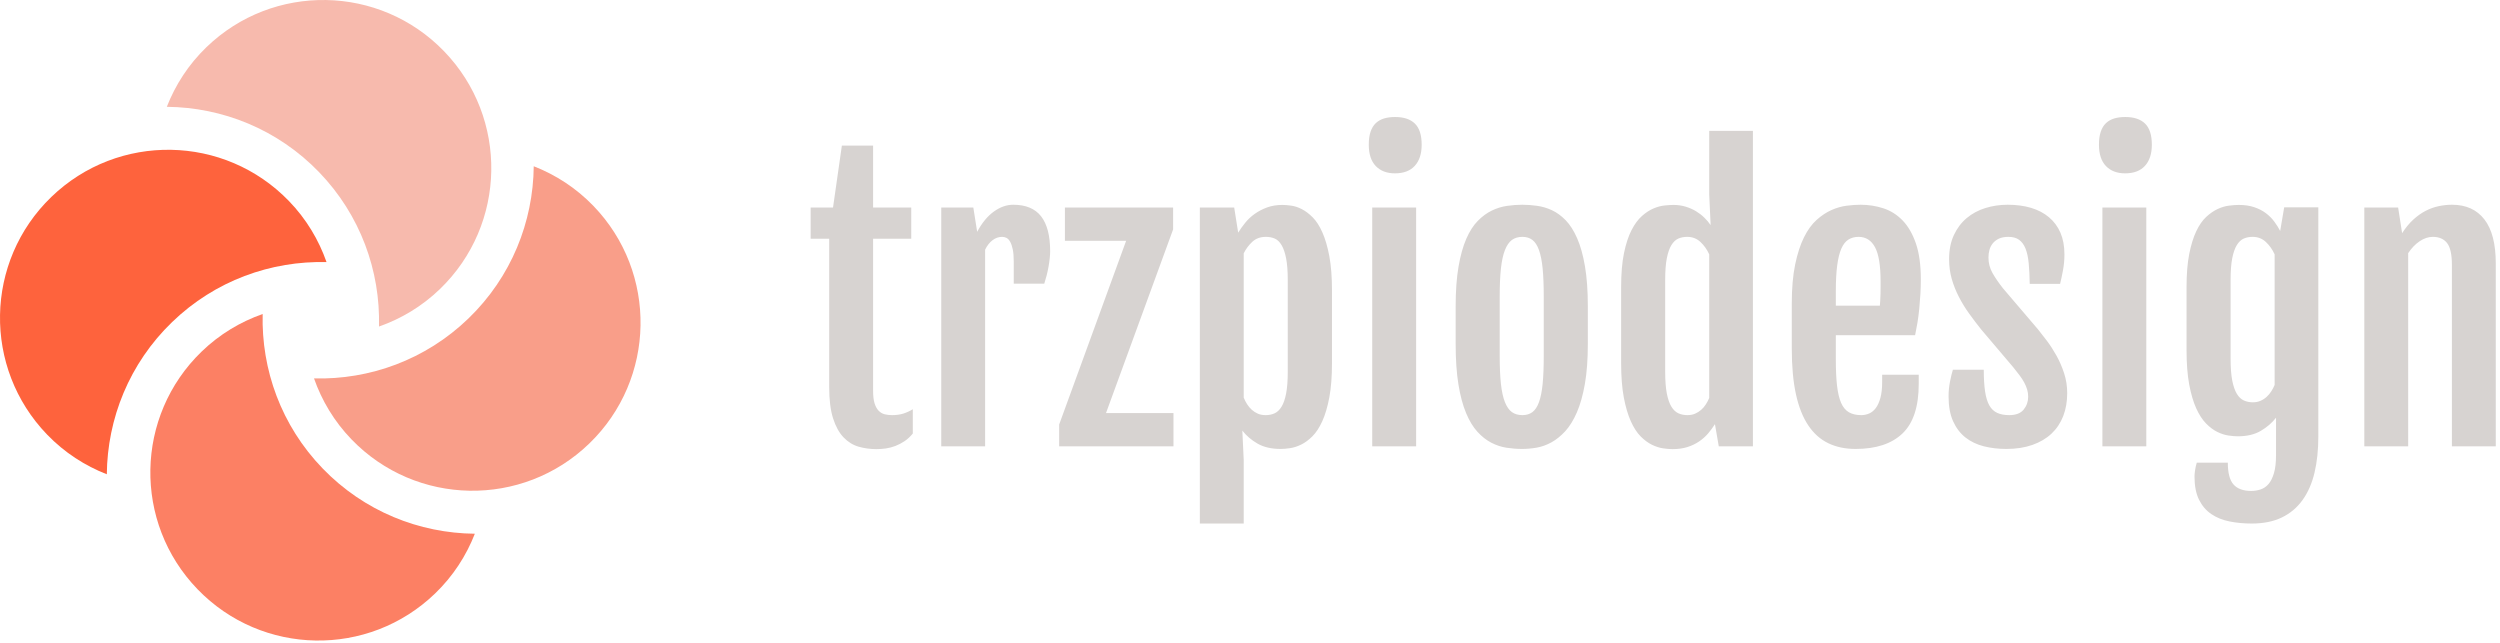
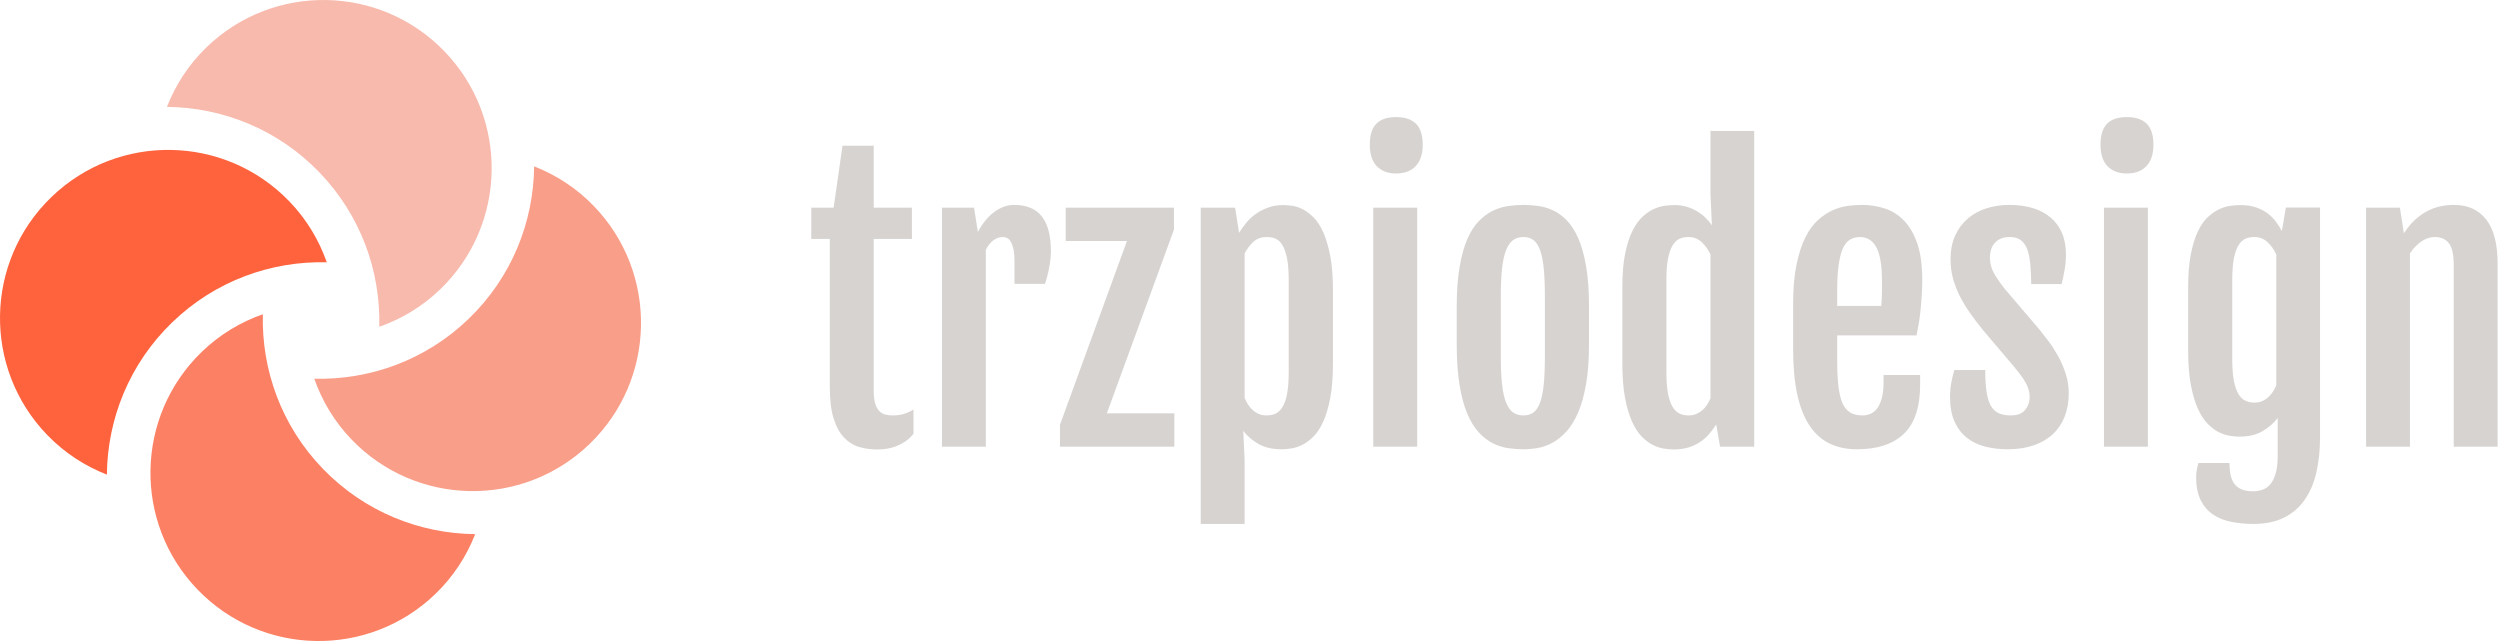
- <svg xmlns="http://www.w3.org/2000/svg" width="498" height="128" viewBox="0 0 498 128" fill="none">
-   <path d="M34.288 64.153C42.846 55.888 53.996 51.93 65.045 52.209C63.498 47.803 61.032 43.645 57.573 40.063C44.726 26.759 23.527 26.389 10.225 39.234C-3.078 52.081 -3.449 73.28 9.398 86.583C12.857 90.165 16.925 92.775 21.276 94.475C21.382 83.424 25.727 72.419 34.288 64.153Z" fill="#FE633D" />
-   <path d="M64.264 93.31C55.999 84.751 52.041 73.602 52.323 62.55C47.914 64.1 43.756 66.566 40.174 70.025C26.871 82.872 26.5 104.071 39.346 117.373C52.192 130.676 73.391 131.047 86.694 118.2C90.277 114.741 92.886 110.673 94.59 106.319C83.535 106.216 72.53 101.87 64.264 93.31Z" fill="#FC8064" />
-   <path d="M118.201 41.011C114.742 37.429 110.674 34.82 106.321 33.116C106.217 44.17 101.871 55.175 93.311 63.441C84.752 71.706 73.603 75.664 62.551 75.382C64.101 79.791 66.567 83.949 70.026 87.531C82.873 100.835 104.072 101.205 117.374 88.36C130.677 75.513 131.048 54.314 118.201 41.011Z" fill="#F99E89" />
-   <path d="M63.553 34.288C71.817 42.846 75.776 53.996 75.496 65.045C79.903 63.498 84.06 61.032 87.643 57.573C100.946 44.726 101.316 23.527 88.471 10.225C75.624 -3.078 54.425 -3.449 41.122 9.398C37.54 12.857 34.931 16.925 33.23 21.276C44.282 21.382 55.287 25.727 63.553 34.288Z" fill="#F7BAAD" />
-   <path d="M165.174 77.062V47.557H161.481V41.337H165.938L167.7 29.005H173.92V41.337H181.519V47.557H173.92V77.826C173.92 78.859 174.016 79.694 174.21 80.331C174.408 80.963 174.679 81.459 175.023 81.817C175.368 82.171 175.771 82.407 176.233 82.525C176.696 82.638 177.179 82.694 177.684 82.694C178.538 82.694 179.292 82.591 179.948 82.383C180.604 82.175 181.231 81.888 181.83 81.52V86.359C181.321 86.982 180.774 87.489 180.189 87.881C179.599 88.272 178.995 88.588 178.377 88.829C177.755 89.07 177.12 89.237 176.474 89.331C175.828 89.421 175.193 89.466 174.571 89.466C173.354 89.466 172.179 89.305 171.047 88.985C169.92 88.659 168.92 88.043 168.047 87.138C167.17 86.228 166.471 84.966 165.953 83.352C165.434 81.739 165.174 79.642 165.174 77.062ZM187.497 88.914V41.337H193.886L194.65 46.177C195.617 44.38 196.728 43.033 197.983 42.137C199.238 41.236 200.521 40.785 201.832 40.785C204.342 40.785 206.196 41.557 207.394 43.099C208.592 44.647 209.191 46.962 209.191 50.047C209.191 50.439 209.163 50.906 209.106 51.449C209.049 51.986 208.969 52.55 208.865 53.139C208.762 53.724 208.634 54.312 208.483 54.901C208.332 55.486 208.177 56.022 208.016 56.508H201.938V52.085C201.938 51.118 201.875 50.324 201.747 49.701C201.62 49.078 201.453 48.578 201.245 48.201C201.037 47.819 200.797 47.552 200.523 47.401C200.245 47.255 199.945 47.182 199.625 47.182C198.931 47.182 198.292 47.406 197.707 47.854C197.118 48.302 196.627 48.93 196.235 49.736V88.914H187.497ZM210.986 88.914V84.562L224.323 47.974H212.132V41.337H233.684V45.696L220.318 82.277H233.755V88.914H210.986ZM247.472 85.772L247.748 91.61V104.289H239.009V41.337H245.852L246.644 46.347C247.036 45.705 247.503 45.05 248.045 44.38C248.583 43.71 249.215 43.118 249.941 42.604C250.668 42.085 251.486 41.658 252.396 41.323C253.307 40.988 254.326 40.821 255.453 40.821C255.939 40.821 256.522 40.868 257.201 40.962C257.88 41.052 258.581 41.281 259.302 41.649C260.029 42.017 260.755 42.564 261.482 43.29C262.208 44.017 262.852 45.014 263.413 46.283C263.979 47.547 264.442 49.125 264.8 51.017C265.154 52.904 265.331 55.194 265.331 57.887V72.293C265.331 74.991 265.154 77.284 264.8 79.171C264.442 81.058 263.975 82.635 263.399 83.904C262.824 85.173 262.168 86.176 261.432 86.911C260.691 87.647 259.941 88.199 259.182 88.567C258.423 88.935 257.687 89.171 256.974 89.275C256.257 89.379 255.635 89.43 255.106 89.43C253.267 89.43 251.729 89.074 250.493 88.362C249.262 87.65 248.255 86.786 247.472 85.772ZM247.748 50.458V79.206C247.932 79.668 248.156 80.105 248.42 80.515C248.684 80.93 248.995 81.3 249.354 81.626C249.712 81.947 250.116 82.206 250.564 82.404C251.012 82.598 251.536 82.694 252.135 82.694C252.781 82.694 253.368 82.574 253.896 82.334C254.43 82.093 254.892 81.654 255.283 81.017C255.675 80.385 255.979 79.506 256.196 78.378C256.413 77.246 256.522 75.796 256.522 74.027V55.814C256.522 54.041 256.413 52.595 256.196 51.477C255.979 50.364 255.68 49.484 255.297 48.838C254.915 48.191 254.46 47.753 253.932 47.522C253.404 47.295 252.816 47.182 252.17 47.182C251.066 47.182 250.163 47.51 249.46 48.165C248.757 48.821 248.186 49.585 247.748 50.458ZM277.876 34.531C276.262 34.531 274.989 34.047 274.055 33.08C273.126 32.113 272.661 30.698 272.661 28.835C272.661 27.797 272.781 26.927 273.022 26.224C273.262 25.521 273.607 24.957 274.055 24.533C274.508 24.108 275.055 23.797 275.696 23.599C276.343 23.405 277.081 23.309 277.911 23.309C279.637 23.309 280.949 23.745 281.845 24.618C282.746 25.495 283.197 26.901 283.197 28.835C283.197 30.632 282.741 32.031 281.831 33.031C280.921 34.031 279.602 34.531 277.876 34.531ZM273.347 88.914V41.337H282.093V88.914H273.347ZM303.199 89.43C302.185 89.43 301.154 89.35 300.107 89.19C299.06 89.029 298.045 88.695 297.064 88.185C296.088 87.68 295.168 86.956 294.305 86.013C293.442 85.069 292.687 83.824 292.041 82.277C291.394 80.734 290.887 78.836 290.519 76.581C290.151 74.322 289.967 71.626 289.967 68.494V61.036C289.967 57.946 290.159 55.302 290.541 53.104C290.918 50.906 291.434 49.057 292.09 47.557C292.746 46.062 293.512 44.87 294.39 43.984C295.267 43.097 296.194 42.418 297.17 41.946C298.152 41.474 299.159 41.163 300.192 41.012C301.229 40.861 302.244 40.785 303.234 40.785C304.178 40.785 305.156 40.856 306.171 40.998C307.185 41.135 308.175 41.427 309.142 41.875C310.109 42.323 311.025 42.991 311.888 43.878C312.751 44.764 313.51 45.958 314.166 47.458C314.826 48.953 315.345 50.812 315.723 53.033C316.105 55.255 316.296 57.923 316.296 61.036V68.494C316.296 71.583 316.1 74.244 315.709 76.475C315.317 78.711 314.786 80.6 314.117 82.142C313.447 83.685 312.675 84.935 311.803 85.893C310.925 86.845 310.003 87.588 309.036 88.121C308.069 88.65 307.086 89.001 306.086 89.176C305.081 89.346 304.119 89.43 303.199 89.43ZM303.27 82.694C304.053 82.694 304.715 82.494 305.258 82.093C305.796 81.687 306.232 81.025 306.567 80.105C306.902 79.185 307.145 77.97 307.296 76.461C307.442 74.951 307.515 73.079 307.515 70.843V59.133C307.515 56.897 307.442 55.019 307.296 53.5C307.145 51.981 306.902 50.755 306.567 49.821C306.232 48.887 305.796 48.213 305.258 47.797C304.715 47.387 304.053 47.182 303.27 47.182C302.439 47.182 301.741 47.387 301.175 47.797C300.614 48.213 300.149 48.887 299.781 49.821C299.413 50.755 299.147 51.981 298.982 53.5C298.821 55.019 298.741 56.897 298.741 59.133V70.843C298.741 73.079 298.821 74.951 298.982 76.461C299.147 77.97 299.413 79.185 299.781 80.105C300.149 81.025 300.614 81.687 301.175 82.093C301.741 82.494 302.439 82.694 303.27 82.694ZM333.155 89.466C332.626 89.466 332.004 89.414 331.287 89.31C330.574 89.206 329.839 88.97 329.079 88.603C328.32 88.235 327.57 87.683 326.829 86.947C326.093 86.206 325.438 85.197 324.862 83.918C324.287 82.64 323.82 81.058 323.461 79.171C323.107 77.284 322.93 74.991 322.93 72.293V57.201C322.93 54.526 323.119 52.269 323.496 50.43C323.879 48.585 324.379 47.059 324.996 45.852C325.619 44.639 326.317 43.694 327.091 43.014C327.86 42.335 328.631 41.835 329.405 41.514C330.178 41.189 330.916 40.993 331.619 40.927C332.317 40.856 332.898 40.821 333.36 40.821C334.214 40.821 335.02 40.937 335.78 41.168C336.539 41.399 337.23 41.703 337.853 42.08C338.476 42.462 339.027 42.889 339.509 43.361C339.994 43.833 340.398 44.312 340.719 44.797L340.754 44.762L340.478 38.748V26.068H349.181V88.914H342.381L341.617 84.492C341.226 85.114 340.777 85.725 340.273 86.324C339.763 86.923 339.164 87.459 338.476 87.93C337.782 88.402 336.999 88.777 336.126 89.055C335.249 89.329 334.258 89.466 333.155 89.466ZM336.126 82.694C336.702 82.694 337.214 82.598 337.662 82.404C338.11 82.206 338.513 81.951 338.872 81.64C339.23 81.329 339.542 80.966 339.806 80.55C340.07 80.135 340.294 79.711 340.478 79.277V50.67C340.039 49.703 339.457 48.88 338.73 48.201C338.009 47.522 337.129 47.182 336.091 47.182C335.445 47.182 334.858 47.295 334.329 47.522C333.801 47.753 333.341 48.184 332.949 48.816C332.558 49.453 332.251 50.331 332.03 51.449C331.813 52.562 331.704 54.005 331.704 55.779V74.027C331.704 75.796 331.813 77.246 332.03 78.378C332.251 79.506 332.558 80.385 332.949 81.017C333.341 81.654 333.806 82.093 334.343 82.334C334.886 82.574 335.48 82.694 336.126 82.694ZM369.638 89.43C367.586 89.43 365.772 89.051 364.197 88.291C362.617 87.532 361.286 86.345 360.206 84.732C359.121 83.119 358.303 81.053 357.751 78.534C357.199 76.01 356.923 72.975 356.923 69.428V60.449C356.923 57.43 357.147 54.842 357.595 52.687C358.043 50.536 358.631 48.729 359.357 47.267C360.084 45.804 360.926 44.647 361.883 43.793C362.836 42.939 363.82 42.288 364.834 41.84C365.848 41.392 366.855 41.104 367.855 40.977C368.86 40.849 369.787 40.785 370.636 40.785C372.202 40.785 373.711 41.021 375.164 41.493C376.617 41.965 377.895 42.771 378.999 43.913C380.103 45.054 380.985 46.581 381.645 48.491C382.301 50.401 382.629 52.786 382.629 55.644C382.629 56.611 382.601 57.59 382.544 58.581C382.483 59.571 382.407 60.543 382.318 61.496C382.223 62.453 382.103 63.383 381.957 64.284C381.806 65.18 381.65 66.008 381.49 66.767H365.697V71.607C365.697 73.678 365.777 75.421 365.938 76.836C366.103 78.256 366.374 79.397 366.751 80.26C367.133 81.124 367.652 81.746 368.308 82.128C368.964 82.506 369.787 82.694 370.777 82.694C371.306 82.694 371.824 82.586 372.334 82.369C372.839 82.147 373.282 81.784 373.664 81.279C374.041 80.77 374.346 80.095 374.577 79.256C374.808 78.416 374.924 77.374 374.924 76.128V74.642H382.211V76.475C382.211 80.989 381.136 84.277 378.985 86.338C376.829 88.4 373.714 89.43 369.638 89.43ZM365.697 60.894H374.471C374.494 60.64 374.518 60.3 374.541 59.876C374.565 59.451 374.584 59.008 374.598 58.545C374.608 58.083 374.612 57.628 374.612 57.18C374.612 56.732 374.612 56.347 374.612 56.026C374.612 52.889 374.244 50.632 373.508 49.255C372.768 47.873 371.673 47.182 370.225 47.182C369.466 47.182 368.798 47.359 368.223 47.713C367.647 48.071 367.173 48.67 366.801 49.51C366.433 50.349 366.157 51.46 365.973 52.842C365.789 54.224 365.697 55.941 365.697 57.993V60.894ZM388.155 78.966C388.155 77.928 388.254 76.925 388.452 75.958C388.645 74.991 388.834 74.22 389.018 73.645H395.167C395.167 75.371 395.254 76.817 395.428 77.982C395.603 79.142 395.886 80.069 396.277 80.763C396.669 81.451 397.193 81.947 397.848 82.249C398.504 82.546 399.303 82.694 400.247 82.694C401.558 82.694 402.513 82.326 403.112 81.591C403.712 80.855 404.011 80.003 404.011 79.036C404.011 78.527 403.943 78.041 403.806 77.579C403.669 77.121 403.473 76.656 403.219 76.185C402.964 75.713 402.653 75.234 402.285 74.749C401.917 74.267 401.502 73.737 401.039 73.156L394.65 65.628C393.82 64.59 393.02 63.536 392.251 62.465C391.478 61.394 390.799 60.288 390.214 59.147C389.624 58.01 389.15 56.819 388.791 55.574C388.438 54.328 388.261 53.014 388.261 51.632C388.261 49.793 388.577 48.194 389.209 46.835C389.841 45.477 390.692 44.347 391.763 43.446C392.834 42.55 394.072 41.882 395.478 41.444C396.884 41.005 398.369 40.785 399.935 40.785C401.662 40.785 403.216 40.993 404.598 41.408C405.98 41.823 407.167 42.446 408.157 43.276C409.148 44.106 409.91 45.137 410.443 46.368C410.971 47.599 411.235 49.033 411.235 50.67C411.235 51.774 411.136 52.845 410.938 53.883C410.745 54.92 410.556 55.807 410.372 56.543H404.322C404.299 54.977 404.23 53.606 404.117 52.432C404.004 51.257 403.792 50.283 403.48 49.51C403.169 48.741 402.742 48.161 402.2 47.769C401.657 47.378 400.95 47.182 400.077 47.182C399.318 47.182 398.683 47.302 398.174 47.543C397.669 47.783 397.261 48.099 396.95 48.491C396.638 48.882 396.419 49.321 396.292 49.807C396.164 50.288 396.101 50.783 396.101 51.293C396.101 52.397 396.365 53.42 396.893 54.364C397.426 55.307 398.129 56.333 399.002 57.441L405.985 65.628C406.49 66.251 407.077 67.005 407.747 67.892C408.412 68.779 409.044 69.758 409.643 70.829C410.242 71.899 410.749 73.067 411.164 74.331C411.58 75.6 411.787 76.925 411.787 78.308C411.787 79.987 411.523 81.513 410.995 82.885C410.462 84.253 409.679 85.423 408.646 86.395C407.608 87.362 406.334 88.11 404.825 88.638C403.315 89.166 401.594 89.43 399.66 89.43C398.07 89.43 396.572 89.254 395.167 88.9C393.761 88.541 392.541 87.954 391.508 87.138C390.471 86.317 389.652 85.239 389.053 83.904C388.454 82.569 388.155 80.923 388.155 78.966ZM423.326 34.531C421.713 34.531 420.44 34.047 419.506 33.08C418.576 32.113 418.112 30.698 418.112 28.835C418.112 27.797 418.232 26.927 418.473 26.224C418.713 25.521 419.057 24.957 419.506 24.533C419.958 24.108 420.506 23.797 421.147 23.599C421.793 23.405 422.532 23.309 423.362 23.309C425.088 23.309 426.4 23.745 427.296 24.618C428.197 25.495 428.647 26.901 428.647 28.835C428.647 30.632 428.192 32.031 427.282 33.031C426.371 34.031 425.053 34.531 423.326 34.531ZM418.798 88.914V41.337H427.543V88.914H418.798ZM437.598 92.162H443.782C443.782 94.213 444.161 95.664 444.921 96.513C445.68 97.367 446.855 97.794 448.444 97.794C449.091 97.794 449.711 97.695 450.305 97.497C450.904 97.303 451.43 96.947 451.883 96.428C452.331 95.909 452.692 95.19 452.966 94.27C453.244 93.35 453.383 92.164 453.383 90.711V83.211C452.6 84.225 451.593 85.095 450.362 85.822C449.131 86.548 447.605 86.911 445.784 86.911C445.256 86.911 444.633 86.86 443.916 86.756C443.204 86.652 442.468 86.416 441.708 86.048C440.949 85.68 440.199 85.121 439.458 84.371C438.723 83.621 438.067 82.614 437.491 81.35C436.916 80.081 436.449 78.496 436.09 76.595C435.737 74.694 435.56 72.397 435.56 69.704V57.201C435.56 54.621 435.737 52.425 436.09 50.614C436.449 48.807 436.916 47.293 437.491 46.071C438.067 44.854 438.73 43.899 439.48 43.205C440.225 42.517 440.984 41.993 441.758 41.635C442.532 41.276 443.286 41.052 444.022 40.962C444.758 40.868 445.414 40.821 445.989 40.821C447.14 40.821 448.159 40.972 449.046 41.274C449.933 41.571 450.704 41.967 451.36 42.462C452.02 42.958 452.579 43.517 453.036 44.139C453.499 44.762 453.89 45.385 454.211 46.007L455.011 41.302H461.81V86.982C461.81 89.629 461.558 92.018 461.053 94.15C460.548 96.277 459.754 98.096 458.669 99.605C457.588 101.115 456.213 102.273 454.544 103.079C452.874 103.886 450.874 104.289 448.544 104.289C446.977 104.289 445.503 104.15 444.121 103.872C442.739 103.598 441.532 103.11 440.499 102.407C439.461 101.704 438.642 100.747 438.043 99.534C437.444 98.327 437.145 96.791 437.145 94.928C437.145 94.603 437.18 94.199 437.251 93.718C437.317 93.232 437.432 92.713 437.598 92.162ZM448.756 80.14C449.331 80.14 449.843 80.041 450.291 79.843C450.739 79.65 451.143 79.39 451.501 79.065C451.86 78.744 452.171 78.376 452.435 77.961C452.699 77.546 452.923 77.119 453.107 76.68V50.67C452.669 49.703 452.086 48.88 451.36 48.201C450.638 47.522 449.758 47.182 448.72 47.182C448.074 47.182 447.487 47.295 446.959 47.522C446.43 47.753 445.97 48.184 445.579 48.816C445.187 49.453 444.881 50.331 444.659 51.449C444.442 52.562 444.334 54.005 444.334 55.779V71.43C444.334 73.204 444.442 74.656 444.659 75.789C444.881 76.916 445.187 77.803 445.579 78.449C445.97 79.091 446.435 79.532 446.973 79.772C447.515 80.017 448.11 80.14 448.756 80.14ZM470.971 88.914V41.337H477.707L478.499 46.418V46.453C479.192 45.373 479.935 44.47 480.728 43.743C481.525 43.017 482.348 42.434 483.197 41.995C484.051 41.557 484.921 41.245 485.808 41.062C486.695 40.877 487.575 40.785 488.447 40.785C491.235 40.785 493.384 41.76 494.893 43.708C496.403 45.651 497.157 48.571 497.157 52.467V88.914H488.419V52.779C488.419 50.68 488.096 49.222 487.45 48.406C486.803 47.59 485.858 47.182 484.612 47.182C483.74 47.182 482.872 47.47 482.009 48.045C481.145 48.621 480.379 49.415 479.709 50.43V88.914H470.971Z" fill="#D7D3D1" />
+ <svg xmlns="http://www.w3.org/2000/svg" width="156" height="40" viewBox="0 0 156 40" fill="none">
+   <path d="M10.749 20.111C13.432 17.52 16.927 16.279 20.391 16.367C19.906 14.985 19.133 13.682 18.048 12.559C14.021 8.389 7.375 8.273 3.205 12.299C-0.965 16.327 -1.081 22.972 2.946 27.142C4.03 28.265 5.306 29.083 6.67 29.616C6.703 26.152 8.065 22.702 10.749 20.111Z" fill="#FE633D" />
+   <path d="M20.146 29.251C17.555 26.568 16.314 23.073 16.402 19.608C15.02 20.094 13.717 20.867 12.594 21.952C8.424 25.979 8.307 32.624 12.334 36.795C16.361 40.965 23.007 41.081 27.177 37.054C28.3 35.97 29.118 34.694 29.652 33.33C26.187 33.297 22.737 31.935 20.146 29.251Z" fill="#FC8064" />
+   <path d="M37.054 12.856C35.97 11.733 34.695 10.915 33.33 10.381C33.297 13.847 31.935 17.297 29.252 19.888C26.569 22.479 23.073 23.72 19.609 23.631C20.095 25.013 20.868 26.317 21.952 27.44C25.979 31.61 32.625 31.726 36.795 27.699C40.965 23.672 41.081 17.027 37.054 12.856Z" fill="#F99E89" />
+   <path d="M19.923 10.749C22.514 13.432 23.755 16.927 23.667 20.391C25.048 19.906 26.352 19.133 27.475 18.048C31.645 14.021 31.761 7.375 27.734 3.205C23.707 -0.965 17.062 -1.081 12.891 2.946C11.768 4.03 10.95 5.306 10.417 6.67C13.882 6.703 17.331 8.065 19.923 10.749Z" fill="#F7BAAD" />
+   <path d="M51.78 24.158V19.533V14.908H50.622V12.959H52.019L52.572 9.093H54.521V12.959H56.903V14.908H54.521V24.397C54.521 24.721 54.551 24.983 54.612 25.183C54.674 25.381 54.759 25.536 54.867 25.648C54.975 25.759 55.102 25.833 55.246 25.87C55.391 25.906 55.543 25.923 55.701 25.923C55.969 25.923 56.205 25.891 56.411 25.826C56.617 25.761 56.813 25.671 57.001 25.555V27.072C56.841 27.268 56.67 27.427 56.486 27.549C56.302 27.672 56.112 27.771 55.919 27.846C55.723 27.922 55.525 27.974 55.322 28.004C55.119 28.032 54.92 28.046 54.725 28.046C54.344 28.046 53.975 27.996 53.621 27.895C53.267 27.793 52.954 27.6 52.68 27.316C52.405 27.031 52.186 26.635 52.024 26.13C51.861 25.624 51.78 24.967 51.78 24.158ZM58.778 27.873V12.959H60.78L61.02 14.476C61.323 13.912 61.671 13.49 62.065 13.209C62.458 12.927 62.86 12.786 63.271 12.786C64.058 12.786 64.639 13.027 65.015 13.511C65.39 13.996 65.578 14.722 65.578 15.689C65.578 15.812 65.569 15.958 65.552 16.128C65.534 16.297 65.509 16.474 65.476 16.658C65.444 16.842 65.404 17.026 65.356 17.211C65.309 17.394 65.26 17.562 65.21 17.714H63.305V16.328C63.305 16.025 63.285 15.776 63.245 15.58C63.205 15.385 63.152 15.229 63.087 15.11C63.022 14.99 62.947 14.907 62.861 14.86C62.774 14.814 62.68 14.791 62.579 14.791C62.362 14.791 62.161 14.861 61.978 15.002C61.793 15.142 61.64 15.339 61.517 15.591V27.873H58.778ZM66.141 27.873V26.509L70.322 15.039H66.5V12.959H73.256V14.325L69.067 25.793H73.279V27.873H66.141ZM77.579 26.888L77.665 28.718V32.693H74.926V12.959H77.071L77.319 14.529C77.442 14.328 77.588 14.122 77.758 13.912C77.927 13.703 78.125 13.517 78.353 13.356C78.581 13.193 78.837 13.059 79.123 12.954C79.408 12.849 79.727 12.797 80.081 12.797C80.233 12.797 80.416 12.812 80.629 12.841C80.841 12.869 81.061 12.941 81.287 13.056C81.515 13.172 81.743 13.343 81.971 13.571C82.198 13.799 82.4 14.111 82.576 14.509C82.754 14.905 82.898 15.4 83.011 15.993C83.122 16.584 83.177 17.302 83.177 18.147V22.663C83.177 23.509 83.122 24.227 83.011 24.819C82.898 25.41 82.752 25.905 82.572 26.303C82.391 26.701 82.186 27.015 81.955 27.245C81.723 27.476 81.488 27.649 81.25 27.765C81.011 27.88 80.781 27.954 80.558 27.986C80.333 28.019 80.138 28.035 79.972 28.035C79.395 28.035 78.913 27.923 78.526 27.7C78.14 27.477 77.824 27.206 77.579 26.888ZM77.665 15.818V24.83C77.723 24.975 77.793 25.112 77.876 25.24C77.959 25.37 78.056 25.486 78.169 25.588C78.281 25.689 78.407 25.77 78.548 25.832C78.688 25.893 78.853 25.923 79.04 25.923C79.243 25.923 79.427 25.886 79.593 25.81C79.76 25.735 79.905 25.597 80.027 25.398C80.15 25.2 80.246 24.924 80.314 24.57C80.382 24.215 80.416 23.761 80.416 23.206V17.497C80.416 16.941 80.382 16.488 80.314 16.137C80.246 15.788 80.152 15.512 80.032 15.31C79.912 15.107 79.769 14.97 79.604 14.897C79.438 14.826 79.254 14.791 79.052 14.791C78.706 14.791 78.422 14.894 78.202 15.099C77.982 15.305 77.803 15.544 77.665 15.818ZM87.11 10.825C86.604 10.825 86.205 10.673 85.912 10.37C85.621 10.067 85.475 9.623 85.475 9.039C85.475 8.714 85.513 8.441 85.588 8.221C85.664 8 85.772 7.824 85.912 7.691C86.054 7.558 86.225 7.46 86.427 7.398C86.629 7.337 86.861 7.307 87.121 7.307C87.662 7.307 88.073 7.444 88.354 7.717C88.637 7.992 88.778 8.433 88.778 9.039C88.778 9.603 88.635 10.041 88.35 10.355C88.064 10.668 87.651 10.825 87.11 10.825ZM85.69 27.873V12.959H88.432V27.873H85.69ZM95.048 28.035C94.73 28.035 94.407 28.01 94.079 27.96C93.751 27.909 93.433 27.804 93.125 27.645C92.819 27.486 92.531 27.259 92.26 26.964C91.99 26.668 91.753 26.278 91.55 25.793C91.348 25.309 91.189 24.714 91.073 24.007C90.958 23.299 90.9 22.454 90.9 21.472V19.134C90.9 18.165 90.96 17.336 91.08 16.647C91.198 15.958 91.36 15.379 91.566 14.908C91.771 14.44 92.012 14.066 92.287 13.788C92.562 13.51 92.852 13.297 93.158 13.149C93.466 13.002 93.782 12.904 94.106 12.857C94.431 12.809 94.749 12.786 95.059 12.786C95.355 12.786 95.662 12.808 95.98 12.852C96.298 12.895 96.608 12.987 96.911 13.127C97.215 13.268 97.501 13.477 97.772 13.755C98.043 14.033 98.281 14.407 98.486 14.877C98.693 15.346 98.856 15.929 98.974 16.625C99.094 17.322 99.154 18.158 99.154 19.134V21.472C99.154 22.44 99.093 23.274 98.97 23.974C98.847 24.675 98.681 25.267 98.471 25.75C98.261 26.234 98.019 26.626 97.745 26.926C97.47 27.225 97.181 27.458 96.878 27.625C96.575 27.79 96.267 27.901 95.953 27.955C95.638 28.008 95.337 28.035 95.048 28.035ZM95.07 25.923C95.316 25.923 95.524 25.861 95.694 25.735C95.862 25.608 95.999 25.4 96.104 25.112C96.209 24.823 96.285 24.442 96.332 23.969C96.378 23.496 96.401 22.909 96.401 22.208V18.537C96.401 17.836 96.378 17.248 96.332 16.772C96.285 16.295 96.209 15.911 96.104 15.618C95.999 15.325 95.862 15.114 95.694 14.984C95.524 14.855 95.316 14.791 95.07 14.791C94.81 14.791 94.591 14.855 94.414 14.984C94.238 15.114 94.092 15.325 93.977 15.618C93.862 15.911 93.778 16.295 93.726 16.772C93.676 17.248 93.651 17.836 93.651 18.537V22.208C93.651 22.909 93.676 23.496 93.726 23.969C93.778 24.442 93.862 24.823 93.977 25.112C94.092 25.4 94.238 25.608 94.414 25.735C94.591 25.861 94.81 25.923 95.07 25.923ZM104.439 28.046C104.273 28.046 104.078 28.03 103.853 27.997C103.63 27.965 103.399 27.891 103.161 27.776C102.923 27.66 102.688 27.487 102.456 27.256C102.225 27.024 102.02 26.708 101.839 26.307C101.659 25.906 101.513 25.41 101.4 24.819C101.289 24.227 101.234 23.509 101.234 22.663V17.932C101.234 17.093 101.293 16.386 101.411 15.809C101.531 15.231 101.688 14.752 101.881 14.374C102.077 13.994 102.296 13.697 102.538 13.484C102.779 13.271 103.021 13.115 103.263 13.014C103.506 12.912 103.737 12.851 103.958 12.83C104.176 12.808 104.358 12.797 104.503 12.797C104.771 12.797 105.024 12.833 105.262 12.905C105.5 12.978 105.717 13.073 105.912 13.192C106.107 13.311 106.28 13.445 106.431 13.593C106.583 13.741 106.71 13.891 106.81 14.043L106.821 14.032L106.735 12.147V8.172H109.463V27.873H107.331L107.092 26.487C106.969 26.682 106.829 26.873 106.67 27.061C106.511 27.249 106.323 27.417 106.107 27.565C105.89 27.713 105.644 27.83 105.371 27.918C105.095 28.003 104.785 28.046 104.439 28.046ZM105.371 25.923C105.551 25.923 105.711 25.893 105.852 25.832C105.992 25.77 106.119 25.691 106.231 25.593C106.344 25.495 106.441 25.381 106.524 25.251C106.607 25.121 106.677 24.988 106.735 24.852V15.884C106.597 15.581 106.415 15.323 106.187 15.11C105.961 14.897 105.685 14.791 105.359 14.791C105.157 14.791 104.973 14.826 104.807 14.897C104.642 14.97 104.497 15.105 104.375 15.303C104.252 15.503 104.156 15.778 104.086 16.128C104.018 16.477 103.984 16.93 103.984 17.486V23.206C103.984 23.761 104.018 24.215 104.086 24.57C104.156 24.924 104.252 25.2 104.375 25.398C104.497 25.597 104.643 25.735 104.812 25.81C104.982 25.886 105.168 25.923 105.371 25.923ZM115.876 28.035C115.233 28.035 114.664 27.916 114.17 27.678C113.675 27.44 113.258 27.068 112.919 26.562C112.579 26.056 112.323 25.409 112.15 24.619C111.976 23.828 111.89 22.877 111.89 21.765V18.95C111.89 18.003 111.96 17.192 112.101 16.517C112.241 15.842 112.425 15.276 112.653 14.817C112.881 14.359 113.145 13.996 113.445 13.728C113.744 13.461 114.052 13.257 114.37 13.116C114.688 12.976 115.003 12.886 115.317 12.845C115.632 12.806 115.922 12.786 116.189 12.786C116.68 12.786 117.153 12.86 117.608 13.008C118.064 13.155 118.464 13.408 118.81 13.766C119.156 14.124 119.433 14.602 119.64 15.201C119.846 15.8 119.948 16.547 119.948 17.444C119.948 17.747 119.939 18.054 119.922 18.364C119.902 18.675 119.879 18.979 119.851 19.278C119.821 19.578 119.783 19.869 119.738 20.152C119.69 20.433 119.641 20.692 119.591 20.93H114.64V22.448C114.64 23.097 114.666 23.643 114.716 24.087C114.768 24.532 114.853 24.89 114.971 25.16C115.091 25.431 115.253 25.626 115.459 25.746C115.664 25.864 115.922 25.923 116.233 25.923C116.399 25.923 116.561 25.889 116.721 25.821C116.879 25.752 117.018 25.638 117.138 25.48C117.256 25.32 117.352 25.109 117.424 24.845C117.497 24.582 117.533 24.255 117.533 23.865V23.399H119.817V23.974C119.817 25.389 119.48 26.419 118.806 27.066C118.13 27.712 117.154 28.035 115.876 28.035ZM114.64 19.09H117.391C117.398 19.01 117.406 18.903 117.413 18.77C117.42 18.637 117.426 18.498 117.431 18.353C117.434 18.208 117.435 18.066 117.435 17.925C117.435 17.785 117.435 17.664 117.435 17.563C117.435 16.58 117.32 15.873 117.089 15.441C116.857 15.007 116.514 14.791 116.06 14.791C115.822 14.791 115.613 14.846 115.432 14.957C115.252 15.069 115.103 15.257 114.986 15.521C114.871 15.784 114.785 16.132 114.727 16.565C114.669 16.998 114.64 17.537 114.64 18.18V19.09ZM121.681 24.755C121.681 24.429 121.712 24.115 121.774 23.812C121.834 23.509 121.893 23.267 121.951 23.087H123.879C123.879 23.628 123.906 24.081 123.961 24.446C124.015 24.81 124.104 25.101 124.227 25.318C124.35 25.534 124.514 25.689 124.719 25.784C124.925 25.877 125.176 25.923 125.471 25.923C125.882 25.923 126.182 25.808 126.37 25.577C126.557 25.347 126.651 25.08 126.651 24.777C126.651 24.617 126.63 24.465 126.587 24.32C126.544 24.176 126.483 24.031 126.403 23.883C126.323 23.735 126.225 23.585 126.11 23.433C125.995 23.282 125.865 23.115 125.72 22.933L123.717 20.573C123.457 20.248 123.206 19.918 122.965 19.582C122.722 19.246 122.509 18.899 122.326 18.542C122.141 18.185 121.993 17.812 121.88 17.422C121.769 17.031 121.714 16.619 121.714 16.186C121.714 15.609 121.813 15.108 122.011 14.682C122.209 14.256 122.476 13.902 122.812 13.62C123.147 13.339 123.536 13.13 123.976 12.992C124.417 12.854 124.883 12.786 125.374 12.786C125.915 12.786 126.402 12.851 126.835 12.981C127.269 13.111 127.641 13.306 127.951 13.566C128.262 13.827 128.5 14.15 128.668 14.536C128.833 14.922 128.916 15.371 128.916 15.884C128.916 16.23 128.885 16.566 128.823 16.891C128.762 17.217 128.703 17.495 128.645 17.725H126.749C126.742 17.234 126.72 16.805 126.685 16.437C126.649 16.068 126.583 15.763 126.485 15.521C126.387 15.28 126.254 15.098 126.083 14.975C125.913 14.852 125.692 14.791 125.418 14.791C125.18 14.791 124.981 14.829 124.821 14.904C124.663 14.979 124.535 15.078 124.438 15.201C124.34 15.324 124.271 15.461 124.231 15.614C124.191 15.764 124.171 15.92 124.171 16.079C124.171 16.425 124.254 16.746 124.42 17.042C124.587 17.338 124.807 17.66 125.081 18.007L127.27 20.573C127.428 20.769 127.612 21.005 127.822 21.283C128.031 21.561 128.229 21.868 128.417 22.204C128.605 22.539 128.764 22.905 128.894 23.302C129.024 23.699 129.089 24.115 129.089 24.548C129.089 25.075 129.006 25.553 128.841 25.983C128.673 26.412 128.428 26.779 128.104 27.084C127.779 27.387 127.38 27.621 126.906 27.787C126.433 27.952 125.893 28.035 125.287 28.035C124.789 28.035 124.319 27.98 123.879 27.869C123.438 27.756 123.056 27.572 122.732 27.316C122.407 27.059 122.15 26.721 121.962 26.303C121.774 25.884 121.681 25.368 121.681 24.755ZM132.706 10.825C132.201 10.825 131.801 10.673 131.509 10.37C131.217 10.067 131.072 9.623 131.072 9.039C131.072 8.714 131.109 8.441 131.185 8.221C131.26 8 131.368 7.824 131.509 7.691C131.651 7.558 131.822 7.46 132.023 7.398C132.226 7.337 132.457 7.307 132.717 7.307C133.259 7.307 133.67 7.444 133.951 7.717C134.233 7.992 134.374 8.433 134.374 9.039C134.374 9.603 134.232 10.041 133.946 10.355C133.661 10.668 133.248 10.825 132.706 10.825ZM131.287 27.873V12.959H134.028V27.873H131.287ZM137.18 28.891H139.119C139.119 29.535 139.238 29.989 139.476 30.255C139.714 30.523 140.082 30.657 140.581 30.657C140.783 30.657 140.978 30.626 141.164 30.564C141.352 30.503 141.517 30.391 141.659 30.229C141.799 30.066 141.912 29.841 141.998 29.552C142.085 29.264 142.129 28.892 142.129 28.436V26.085C141.883 26.403 141.568 26.676 141.182 26.904C140.796 27.132 140.317 27.245 139.747 27.245C139.581 27.245 139.386 27.229 139.161 27.197C138.938 27.164 138.707 27.09 138.469 26.975C138.231 26.86 137.996 26.684 137.764 26.449C137.533 26.214 137.327 25.898 137.147 25.502C136.966 25.104 136.82 24.607 136.708 24.011C136.597 23.416 136.541 22.695 136.541 21.851V17.932C136.541 17.123 136.597 16.434 136.708 15.867C136.82 15.3 136.966 14.826 137.147 14.443C137.327 14.061 137.535 13.762 137.77 13.544C138.004 13.328 138.242 13.164 138.484 13.052C138.727 12.939 138.964 12.869 139.194 12.841C139.425 12.812 139.63 12.797 139.811 12.797C140.172 12.797 140.491 12.844 140.769 12.939C141.047 13.032 141.289 13.156 141.494 13.311C141.701 13.467 141.877 13.642 142.02 13.837C142.165 14.032 142.288 14.227 142.388 14.423L142.639 12.948H144.77V27.268C144.77 28.097 144.691 28.846 144.533 29.515C144.375 30.181 144.126 30.752 143.786 31.225C143.447 31.698 143.016 32.061 142.493 32.314C141.969 32.567 141.342 32.693 140.612 32.693C140.121 32.693 139.659 32.649 139.225 32.562C138.792 32.476 138.413 32.323 138.09 32.103C137.764 31.883 137.508 31.582 137.32 31.203C137.132 30.824 137.038 30.343 137.038 29.759C137.038 29.657 137.049 29.53 137.071 29.379C137.092 29.227 137.128 29.064 137.18 28.891ZM140.678 25.123C140.859 25.123 141.019 25.092 141.159 25.029C141.3 24.969 141.426 24.888 141.539 24.785C141.651 24.685 141.749 24.57 141.832 24.439C141.914 24.309 141.985 24.176 142.042 24.038V15.884C141.905 15.581 141.722 15.323 141.494 15.11C141.268 14.897 140.992 14.791 140.667 14.791C140.464 14.791 140.28 14.826 140.115 14.897C139.949 14.97 139.805 15.105 139.682 15.303C139.559 15.503 139.463 15.778 139.394 16.128C139.326 16.477 139.292 16.93 139.292 17.486V22.392C139.292 22.948 139.326 23.404 139.394 23.759C139.463 24.112 139.559 24.39 139.682 24.593C139.805 24.794 139.951 24.932 140.119 25.007C140.289 25.084 140.476 25.123 140.678 25.123ZM147.642 27.873V12.959H149.754L150.002 14.551V14.562C150.22 14.224 150.452 13.941 150.701 13.713C150.951 13.485 151.209 13.303 151.475 13.165C151.743 13.027 152.015 12.93 152.293 12.872C152.571 12.815 152.847 12.786 153.121 12.786C153.995 12.786 154.668 13.091 155.142 13.702C155.615 14.311 155.851 15.226 155.851 16.448V27.873H153.112V16.545C153.112 15.887 153.011 15.43 152.808 15.175C152.605 14.919 152.309 14.791 151.919 14.791C151.645 14.791 151.373 14.881 151.102 15.061C150.832 15.242 150.591 15.491 150.381 15.809V27.873H147.642Z" fill="#D7D3D1" />
</svg>
